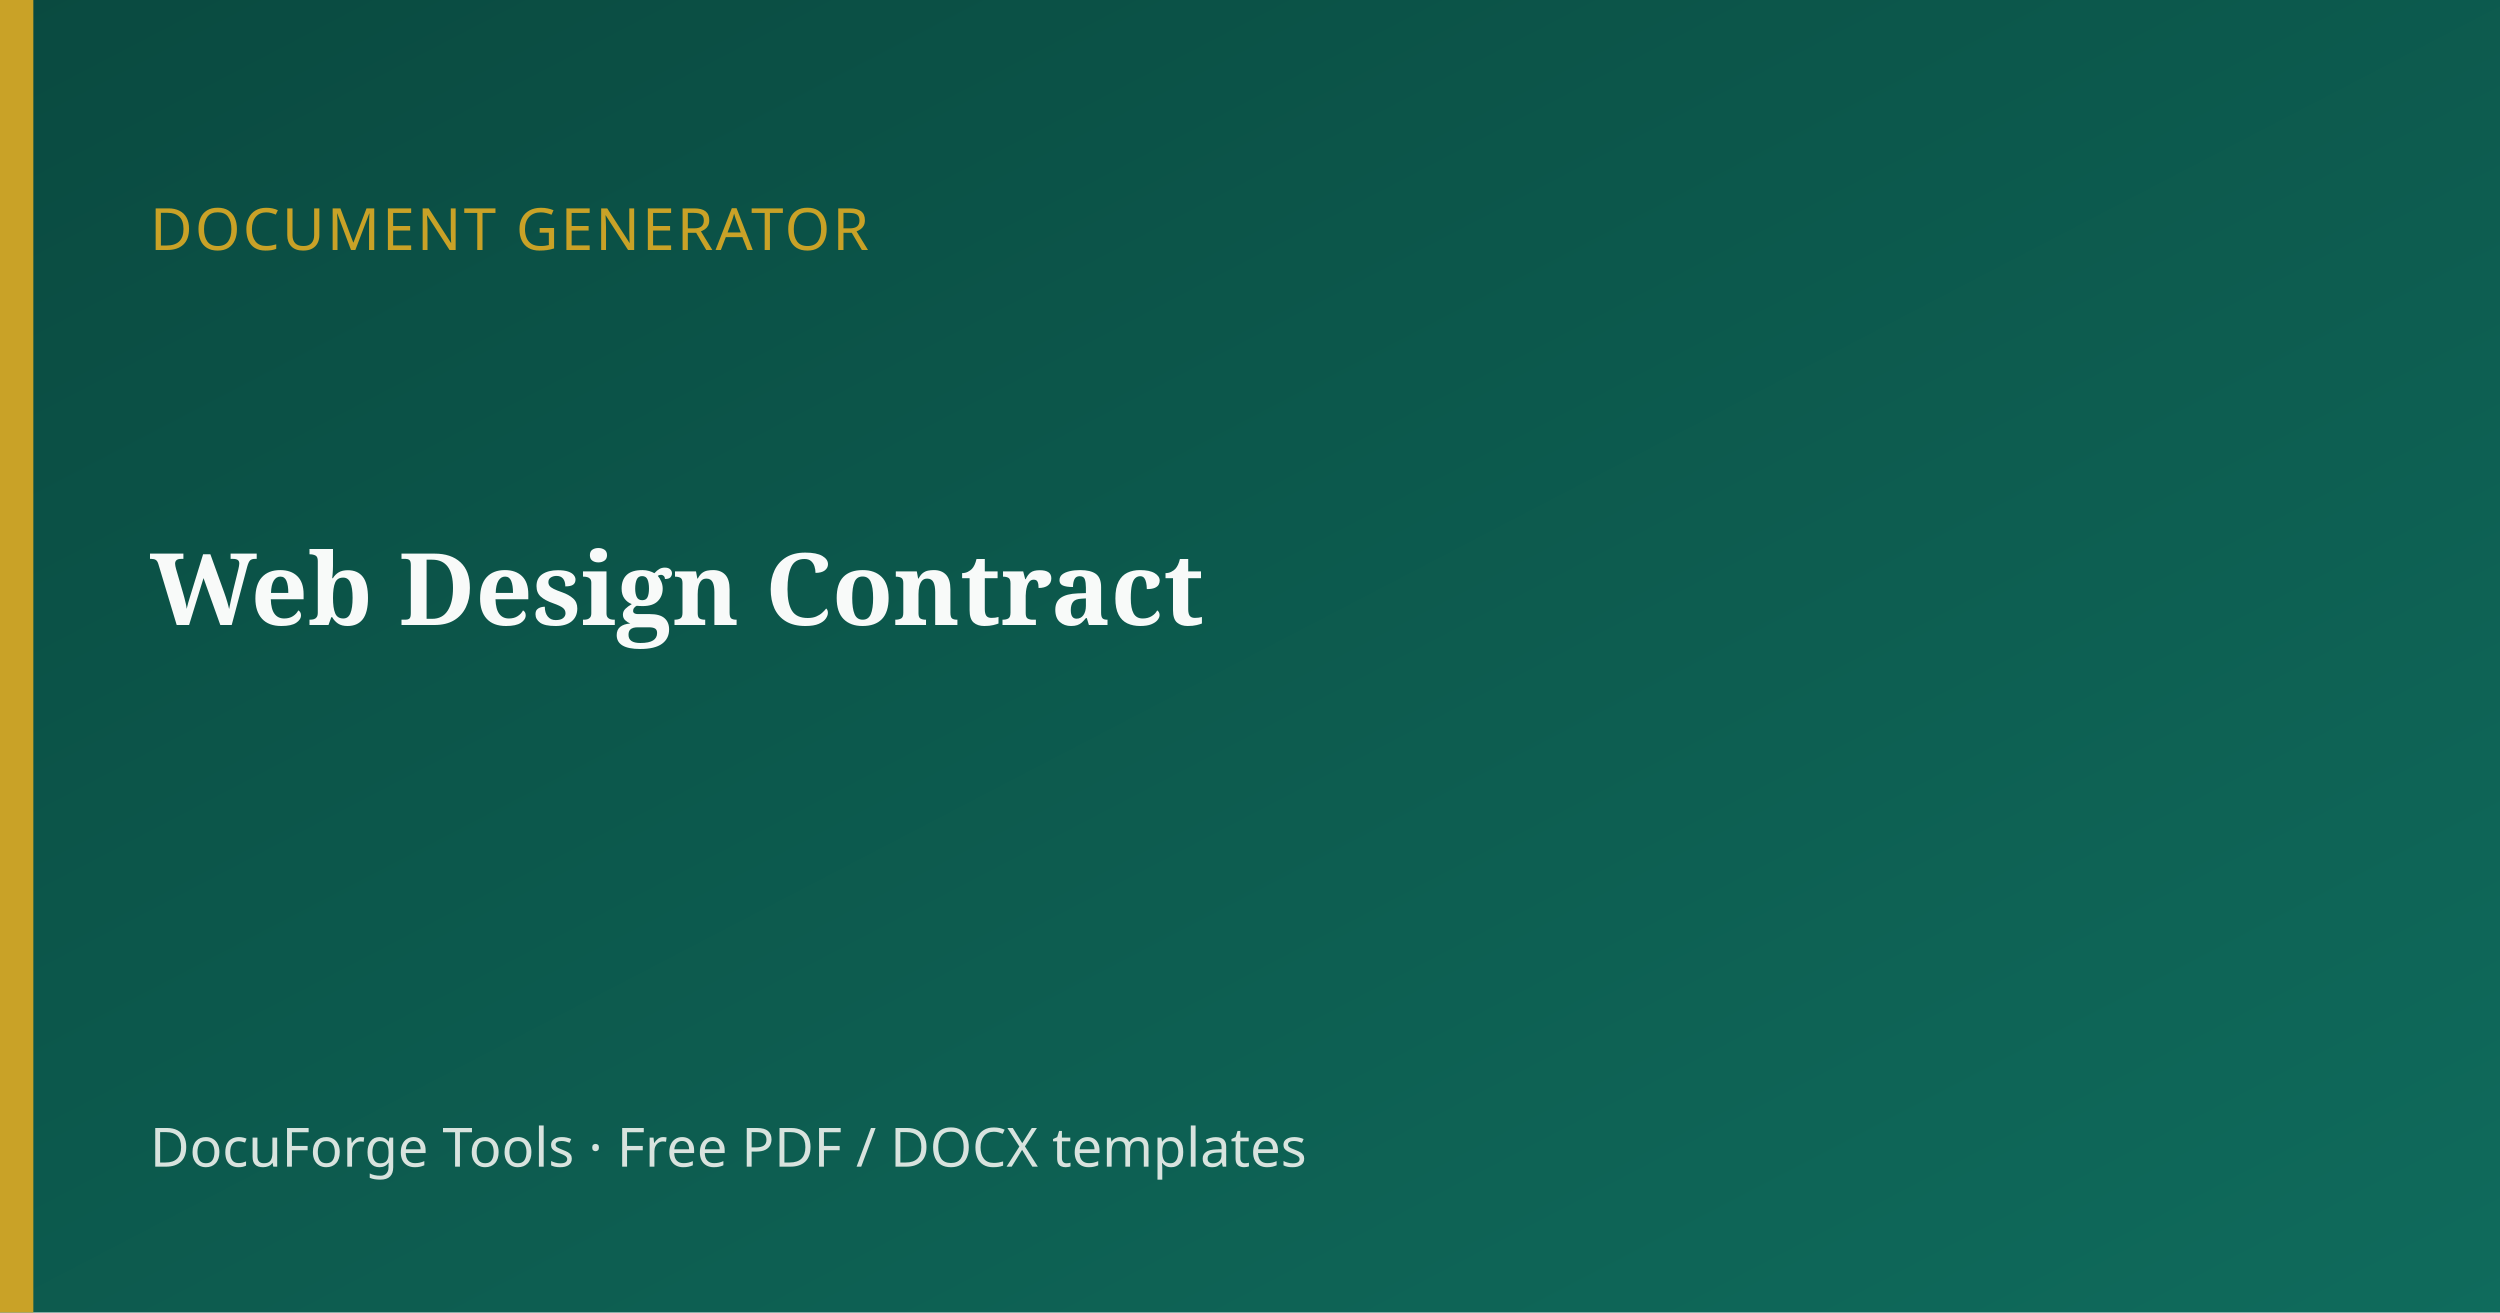
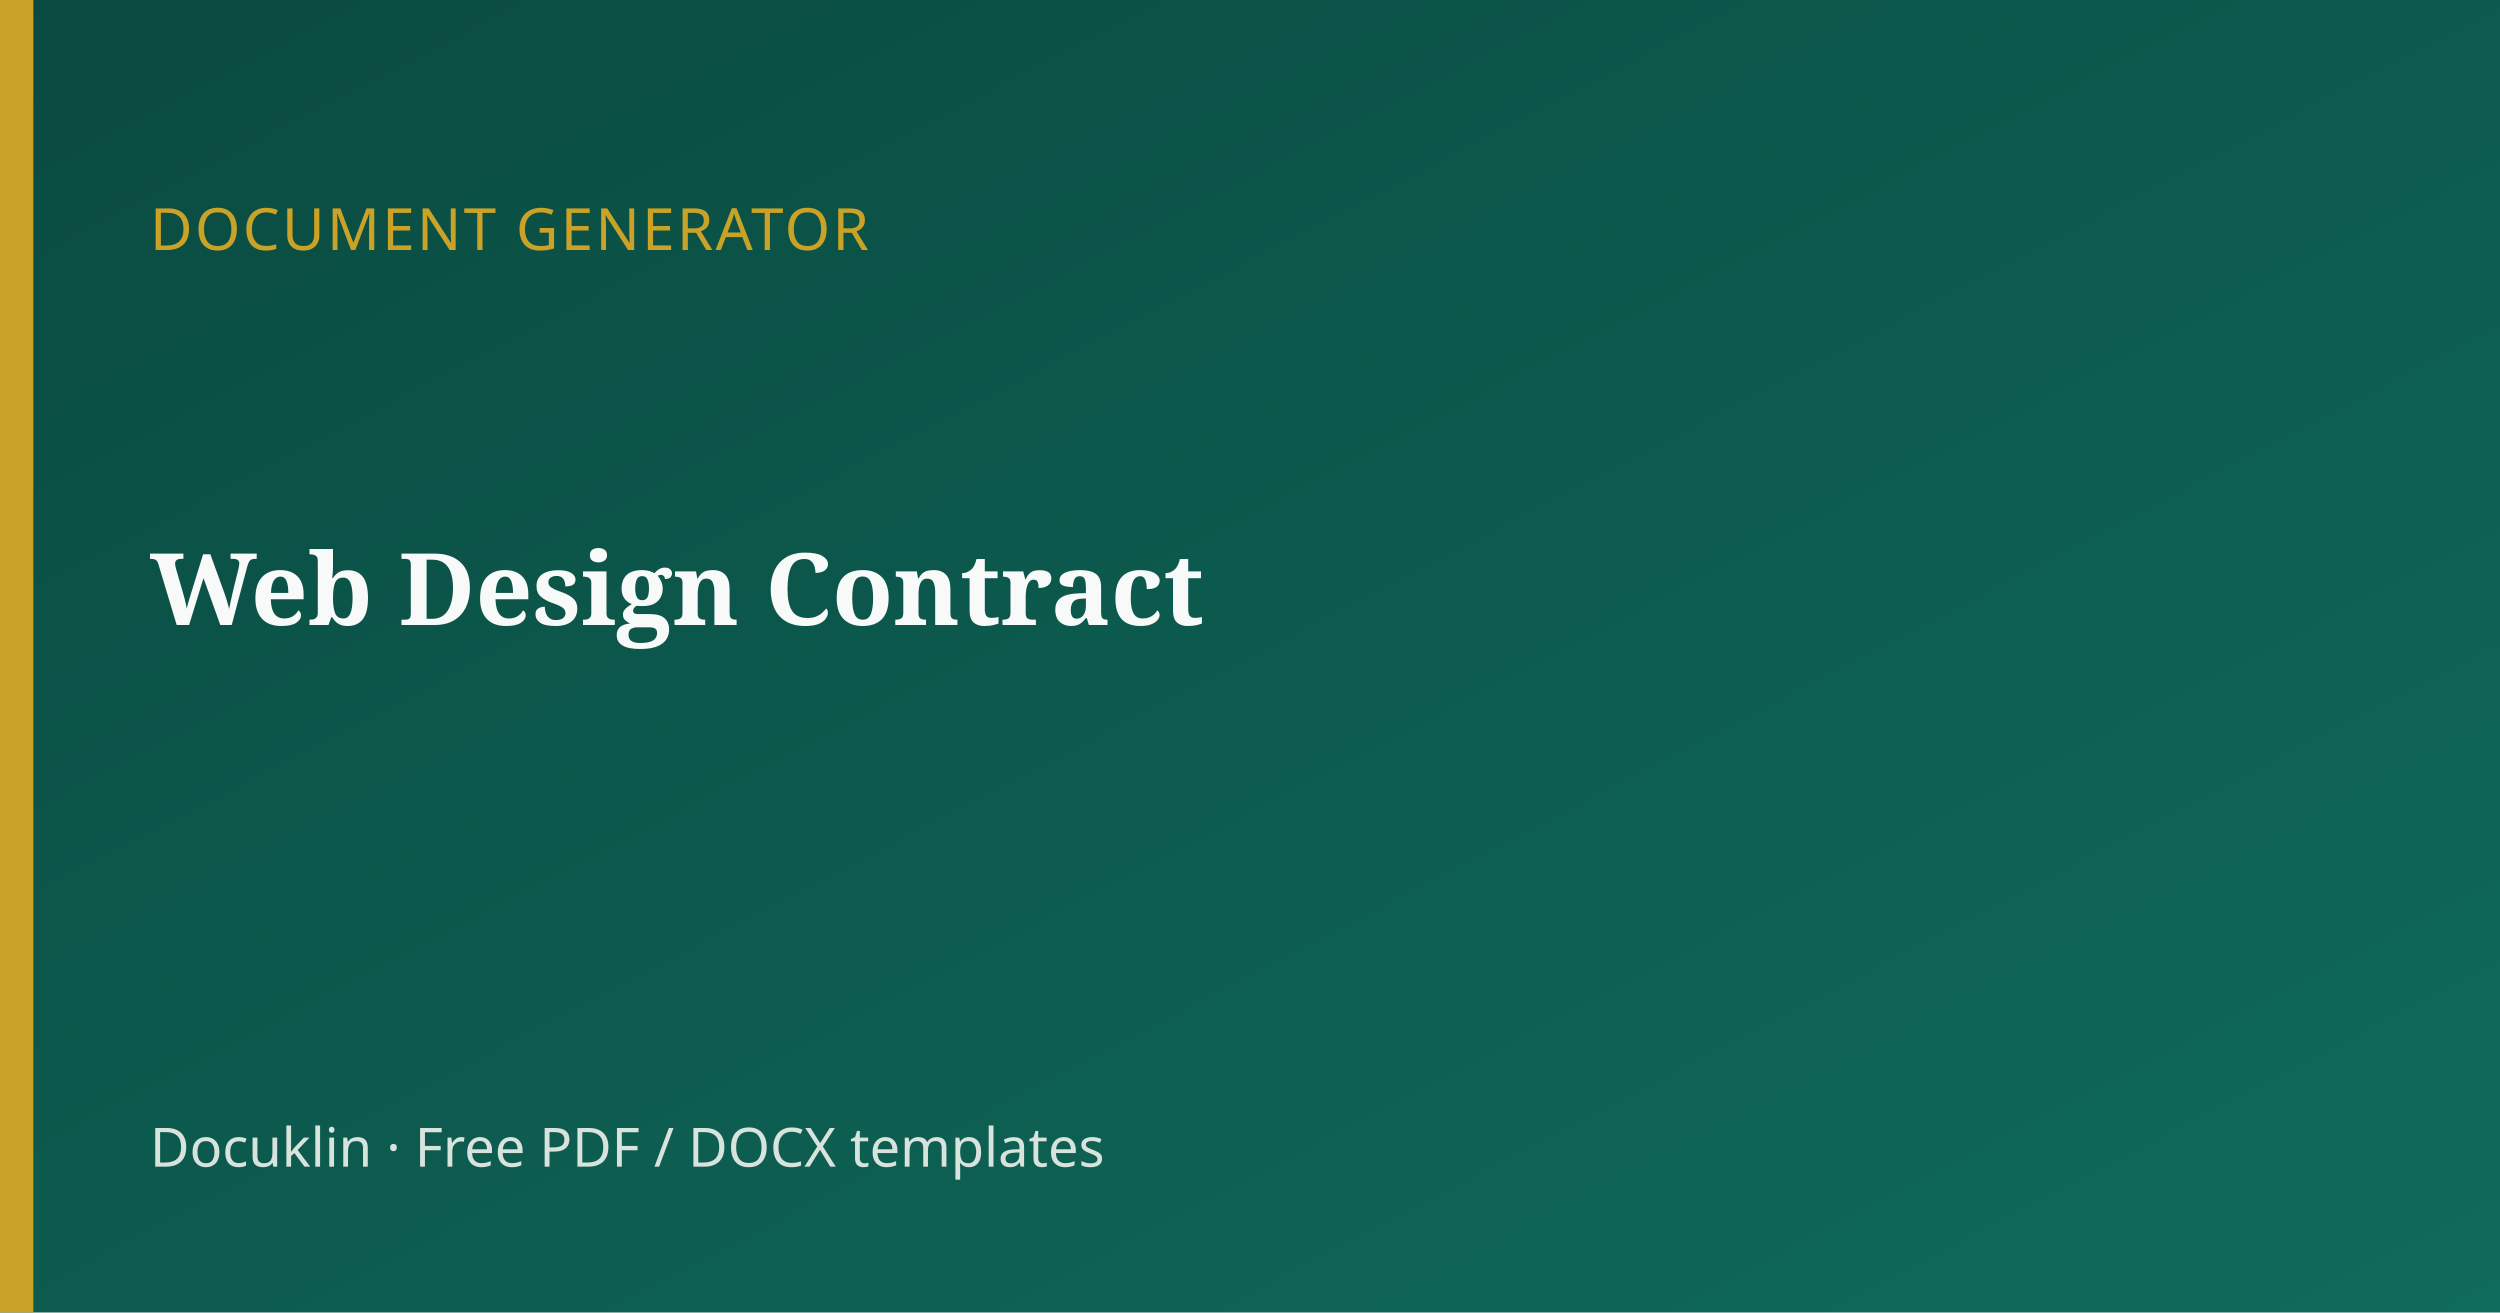
<svg xmlns="http://www.w3.org/2000/svg" width="1200" height="630" viewBox="0 0 1200 630" role="img">
  <defs>
    <linearGradient id="bg" x1="0" y1="0" x2="1" y2="1">
      <stop offset="0%" stop-color="#0a4a40" />
      <stop offset="100%" stop-color="#0f6b5c" />
    </linearGradient>
  </defs>
  <rect width="1200" height="630" fill="url(#bg)" />
  <rect x="0" y="0" width="16" height="630" fill="#c9a227" />
  <text x="72" y="120" fill="#c9a227" font-family="system-ui,sans-serif" font-size="28" letter-spacing="0.04em">DOCUMENT GENERATOR</text>
  <text x="72" y="300" fill="#f8faf9" font-family="Georgia, serif" font-size="48" font-weight="700">Web Design Contract</text>
-   <text x="72" y="560" fill="#d8e3de" font-family="system-ui,sans-serif" font-size="26">DocuForge Tools · Free PDF / DOCX templates</text>
+   <text x="72" y="560" fill="#d8e3de" font-family="system-ui,sans-serif" font-size="26">Docuklin · Free PDF / DOCX templates</text>
</svg>
